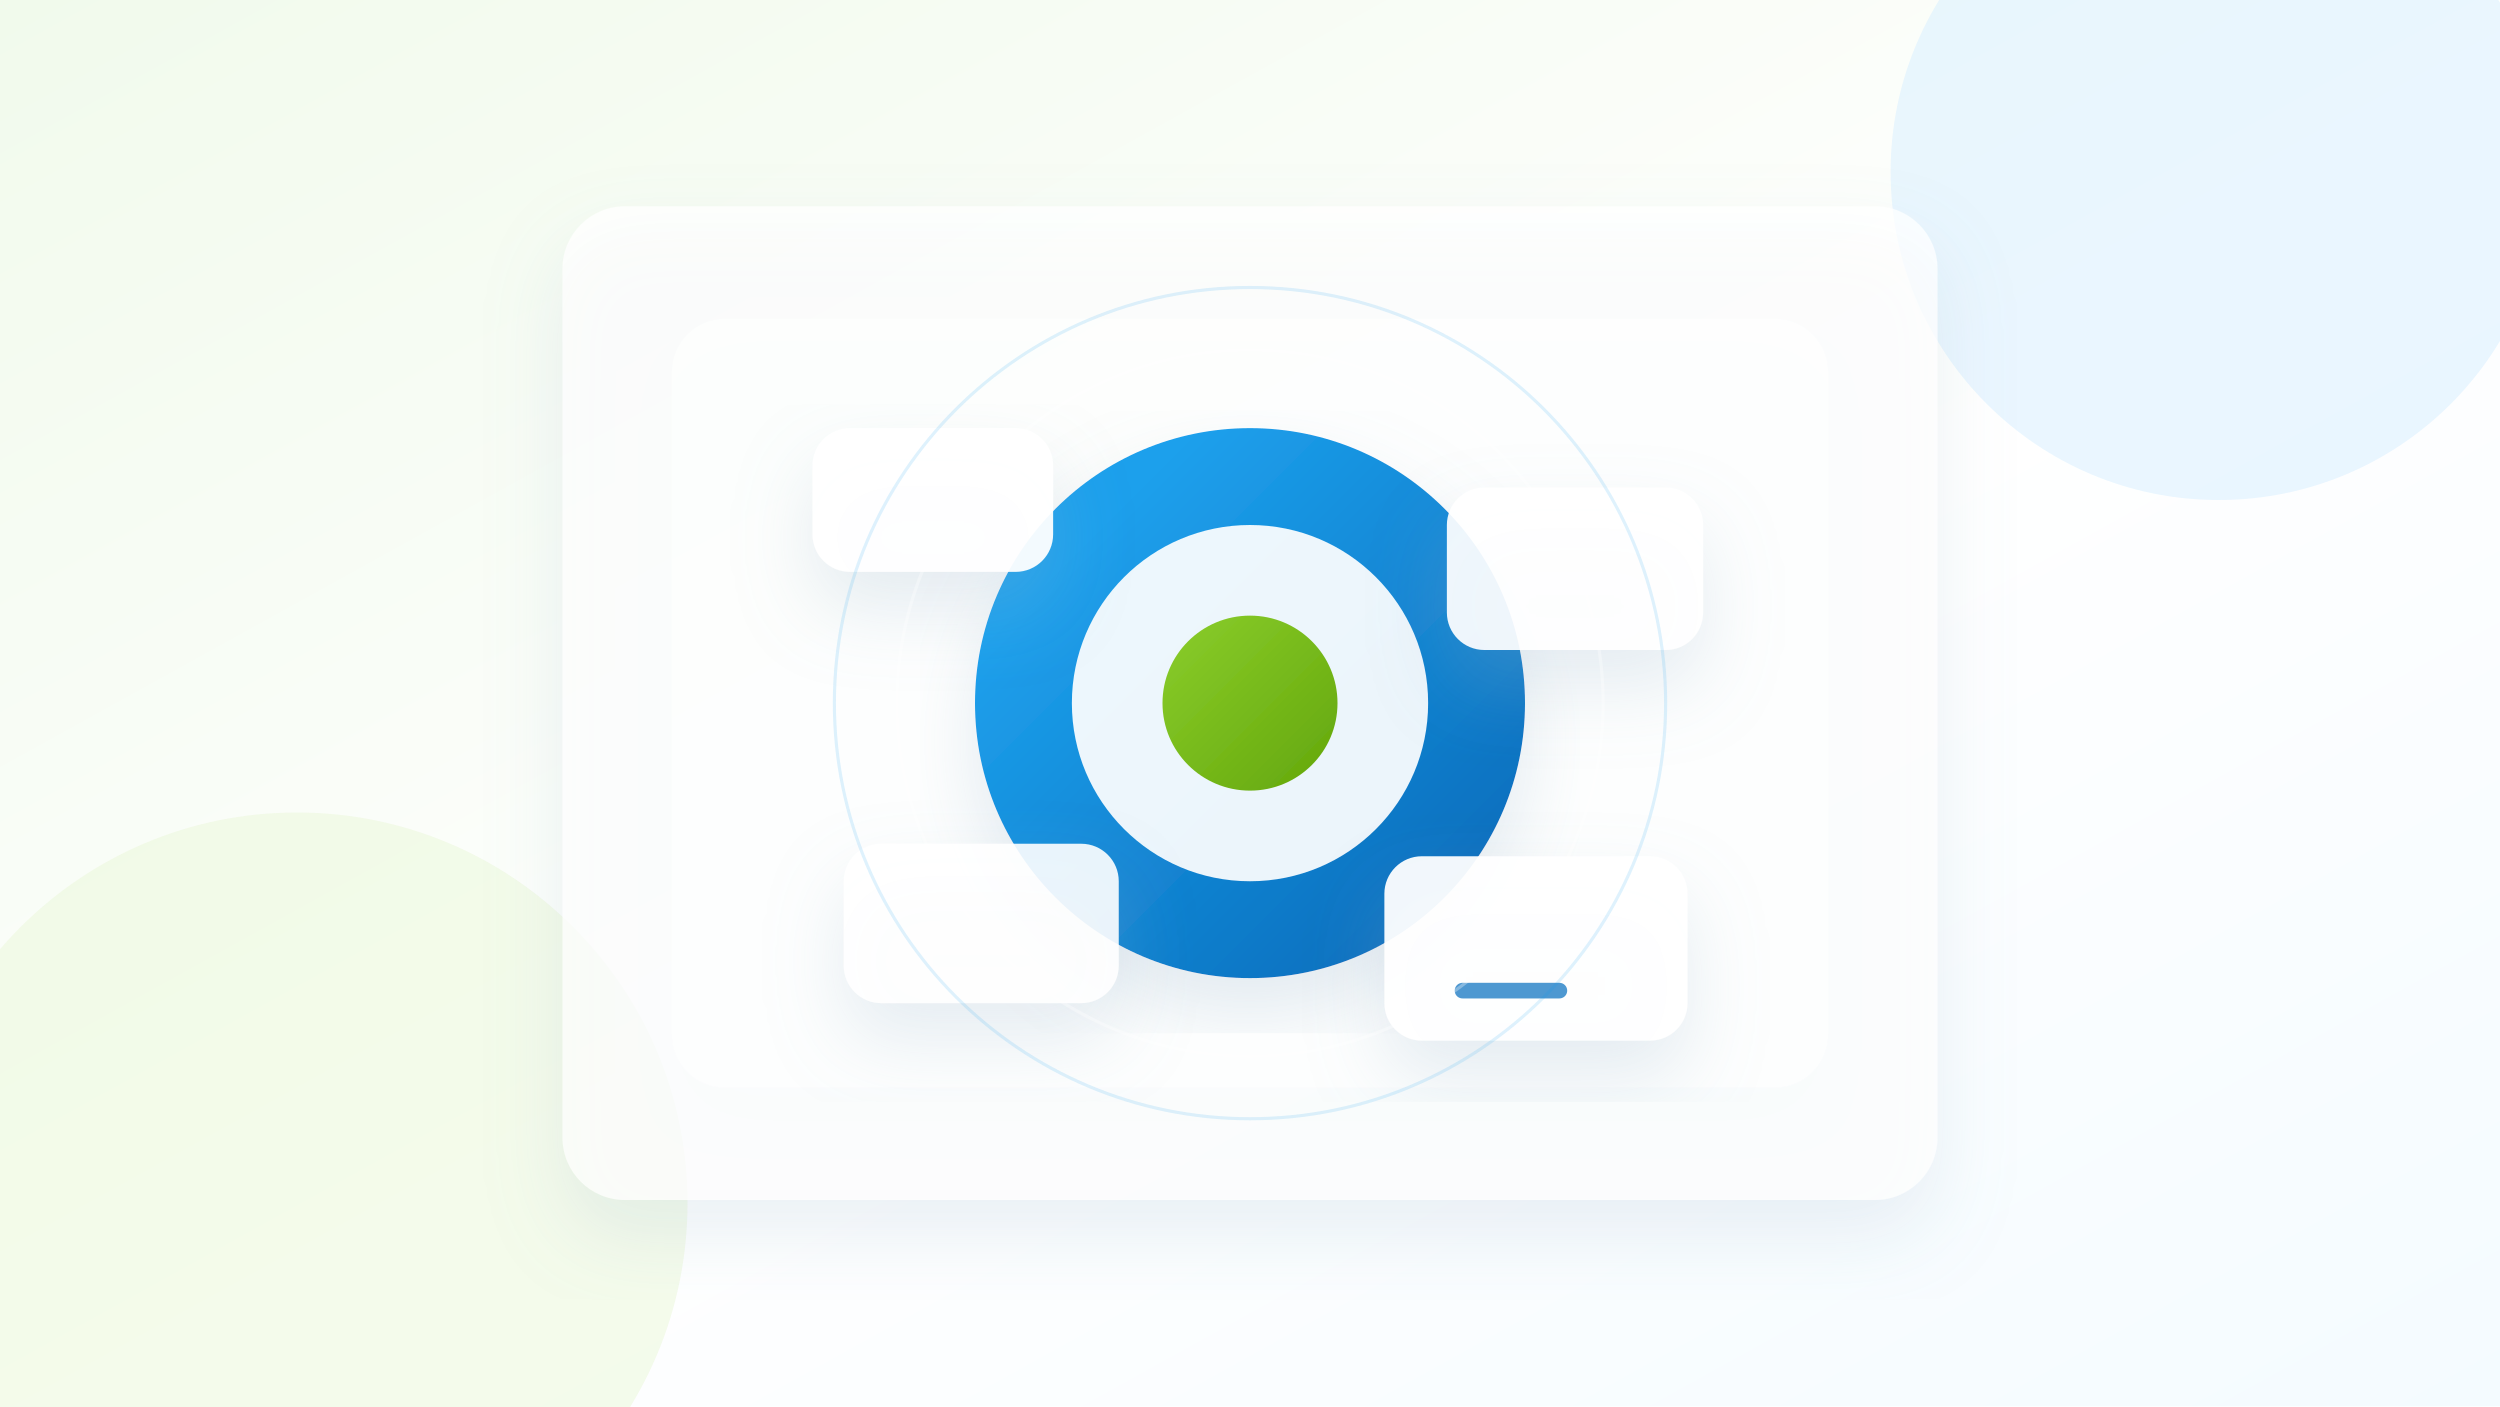
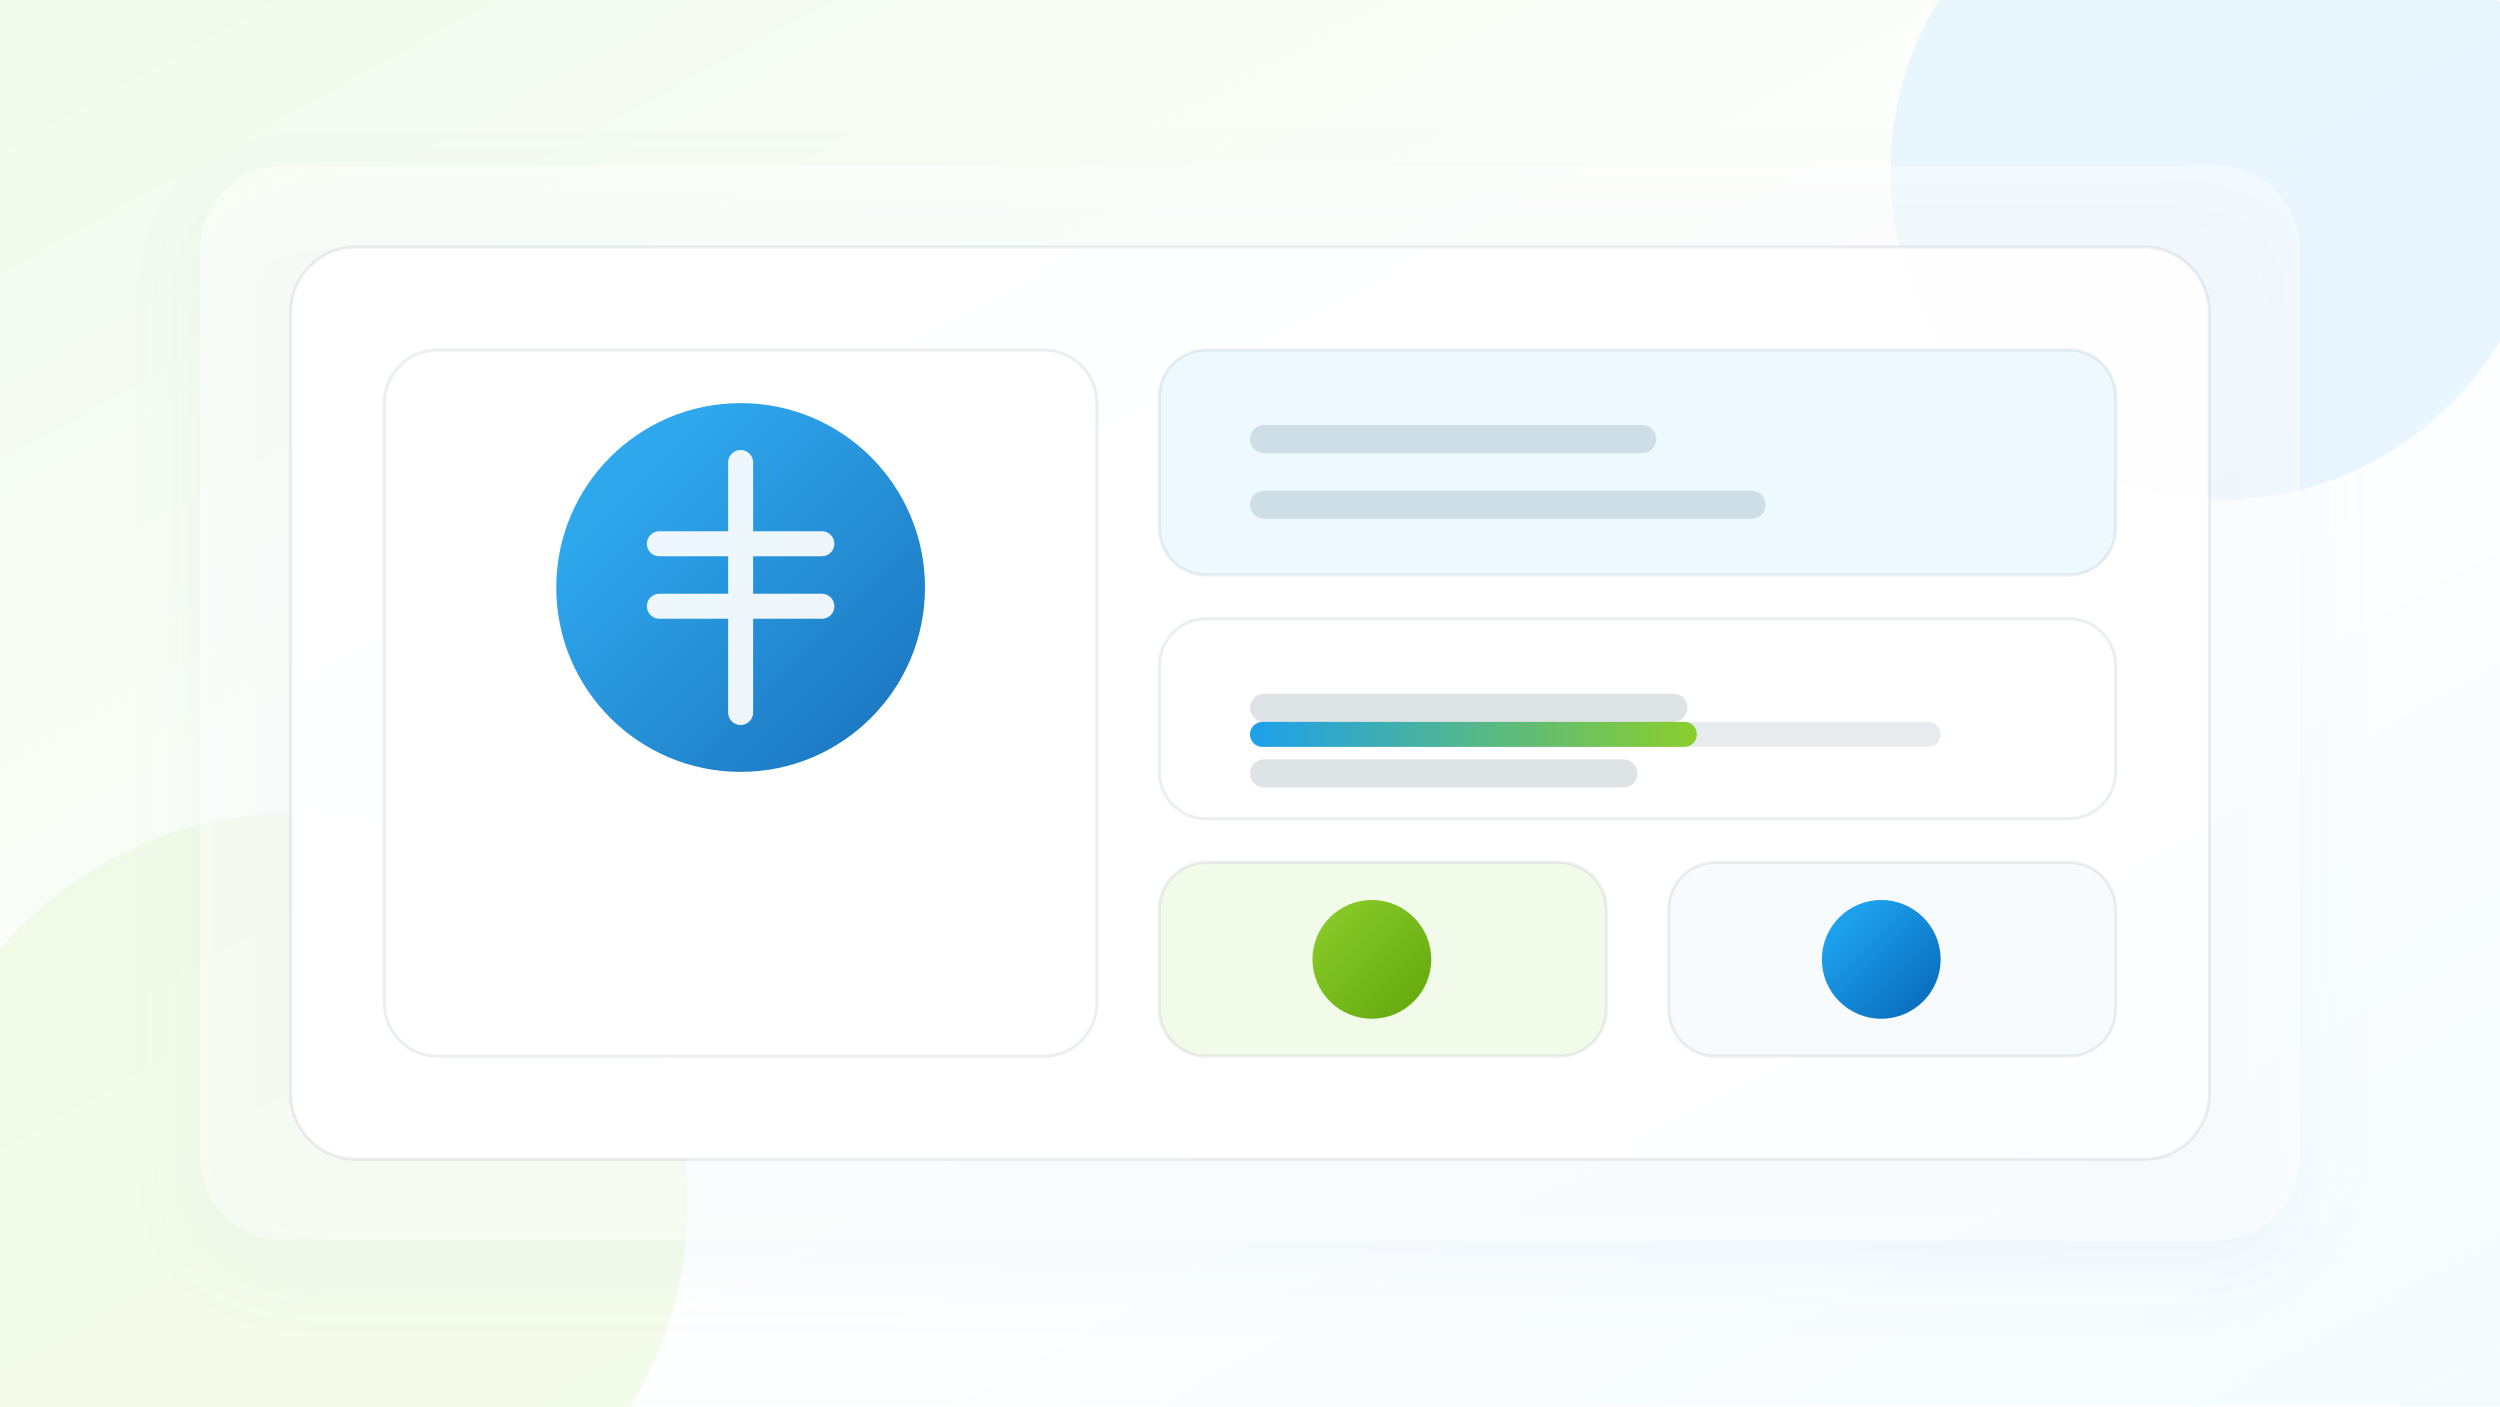
<svg xmlns="http://www.w3.org/2000/svg" width="1600" height="900" viewBox="0 0 1600 900" role="img" aria-hidden="true">
  <defs>
    <linearGradient id="bg" x1="0%" y1="0%" x2="100%" y2="100%">
      <stop offset="0%" stop-color="#f1faec" />
      <stop offset="55%" stop-color="#ffffff" />
      <stop offset="100%" stop-color="#f4fbff" />
    </linearGradient>
-     <linearGradient id="panelGlow" x1="0%" y1="0%" x2="100%" y2="100%">
-       <stop offset="0%" stop-color="rgba(255,255,255,0.92)" />
-       <stop offset="100%" stop-color="rgba(255,255,255,0.58)" />
-     </linearGradient>
-     <linearGradient id="blueOrb" x1="20%" y1="20%" x2="85%" y2="85%">
+     <linearGradient id="primaryOrb" x1="20%" y1="20%" x2="85%" y2="85%">
      <stop offset="0%" stop-color="#1da0ec" />
      <stop offset="100%" stop-color="#0a70bf" />
    </linearGradient>
-     <linearGradient id="accent" x1="0%" y1="0%" x2="100%" y2="100%">
+     <linearGradient id="accentOrb" x1="0%" y1="0%" x2="100%" y2="100%">
      <stop offset="0%" stop-color="#8bce2c" />
      <stop offset="100%" stop-color="#63a60b" />
    </linearGradient>
    <linearGradient id="line" x1="0%" y1="0%" x2="100%" y2="0%">
      <stop offset="0%" stop-color="#1da0ec" />
      <stop offset="100%" stop-color="#8bce2c" />
    </linearGradient>
-     <filter id="shadow" x="-10%" y="-10%" width="120%" height="120%">
-       <feDropShadow dx="0" dy="24" stdDeviation="24" flood-color="#98b7cc" flood-opacity="0.25" />
+     <filter id="shadowSoft" x="-10%" y="-10%" width="120%" height="120%">
+       <feDropShadow dx="0" dy="18" stdDeviation="22" flood-color="#98b7cc" flood-opacity="0.18" />
    </filter>
  </defs>
  <rect width="1600" height="900" fill="url(#bg)" />
  <g opacity="0.55">
    <circle cx="1420" cy="110" r="210" fill="#d8efff" />
    <circle cx="190" cy="770" r="250" fill="#ebf7da" />
  </g>
-   <g filter="url(#shadow)">
-     <rect x="360" y="132" width="880" height="636" rx="40" fill="rgba(255,255,255,0.74)" />
-     <rect x="430" y="204" width="740" height="492" rx="34" fill="rgba(255,255,255,0.58)" />
+   <g filter="url(#shadowSoft)">
+     <rect x="128" y="106" width="1344" height="688" rx="54" fill="rgba(255,255,255,0.42)" />
  </g>
-   <g filter="url(#shadow)">
-     <circle cx="800" cy="450" r="176" fill="url(#blueOrb)" />
-     <circle cx="800" cy="450" r="114" fill="rgba(255,255,255,0.92)" />
-     <circle cx="800" cy="450" r="56" fill="url(#accent)" />
-   </g>
-   <g filter="url(#shadow)">
-     <rect x="520" y="274" width="154" height="92" rx="24" fill="rgba(255,255,255,0.94)" />
-     <rect x="926" y="312" width="164" height="104" rx="24" fill="rgba(255,255,255,0.92)" />
-     <rect x="540" y="540" width="176" height="102" rx="24" fill="rgba(255,255,255,0.9)" />
-     <rect x="886" y="548" width="194" height="118" rx="24" fill="rgba(255,255,255,0.94)" />
-   </g>
-   <g fill="none" stroke-linecap="round">
-     <path d="M574 320 H628" stroke="url(#line)" stroke-width="12" />
-     <path d="M954 364 H1036" stroke="url(#line)" stroke-width="12" />
-     <path d="M572 592 H650" stroke="url(#line)" stroke-width="12" />
-     <path d="M924 598 H1022" stroke="url(#line)" stroke-width="12" />
-     <path d="M936 634 H998" stroke="#0a70bf" stroke-width="10" opacity="0.72" />
-   </g>
-   <g opacity="0.7">
-     <circle cx="800" cy="450" r="226" fill="none" stroke="rgba(255,255,255,0.46)" stroke-width="2" />
-     <circle cx="800" cy="450" r="266" fill="none" stroke="rgba(5,150,239,0.18)" stroke-width="2" />
-   </g>
+   <rect x="186" y="158" width="1228" height="584" rx="42" fill="rgba(255,255,255,0.92)" stroke="rgba(17,52,76,0.08)" stroke-width="2" />
+   <rect x="246" y="224" width="456" height="452" rx="34" fill="rgba(255,255,255,0.98)" stroke="rgba(17,52,76,0.08)" stroke-width="2" />
+   <rect x="742" y="224" width="612" height="144" rx="30" fill="rgba(236,248,255,0.96)" stroke="rgba(17,52,76,0.08)" stroke-width="2" />
+   <rect x="742" y="396" width="612" height="128" rx="30" fill="rgba(255,255,255,0.98)" stroke="rgba(17,52,76,0.08)" stroke-width="2" />
+   <rect x="742" y="552" width="286" height="124" rx="30" fill="rgba(241,250,233,0.96)" stroke="rgba(17,52,76,0.08)" stroke-width="2" />
+   <rect x="1068" y="552" width="286" height="124" rx="30" fill="rgba(247,251,253,0.96)" stroke="rgba(17,52,76,0.08)" stroke-width="2" />
+   <circle cx="474" cy="376" r="118" fill="url(#primaryOrb)" opacity="0.92" />
+   <path d="M422 348h104M422 388h104M474 296v160" fill="none" stroke="rgba(255,255,255,0.92)" stroke-width="16" stroke-linecap="round" />
+   <rect x="800" y="462" width="442" height="16" rx="8" fill="rgba(17,52,76,0.1)" />
+   <rect x="800" y="462" width="286" height="16" rx="8" fill="url(#line)" />
+   <circle cx="878" cy="614" r="38" fill="url(#accentOrb)" />
+   <circle cx="1204" cy="614" r="38" fill="url(#primaryOrb)" />
+   <rect x="800" y="272" width="260" height="18" rx="9" fill="rgba(17,52,76,0.14)" />
+   <rect x="800" y="314" width="330" height="18" rx="9" fill="rgba(17,52,76,0.14)" />
+   <rect x="800" y="444" width="280" height="18" rx="9" fill="rgba(17,52,76,0.14)" />
+   <rect x="800" y="486" width="248" height="18" rx="9" fill="rgba(17,52,76,0.14)" />
</svg>
